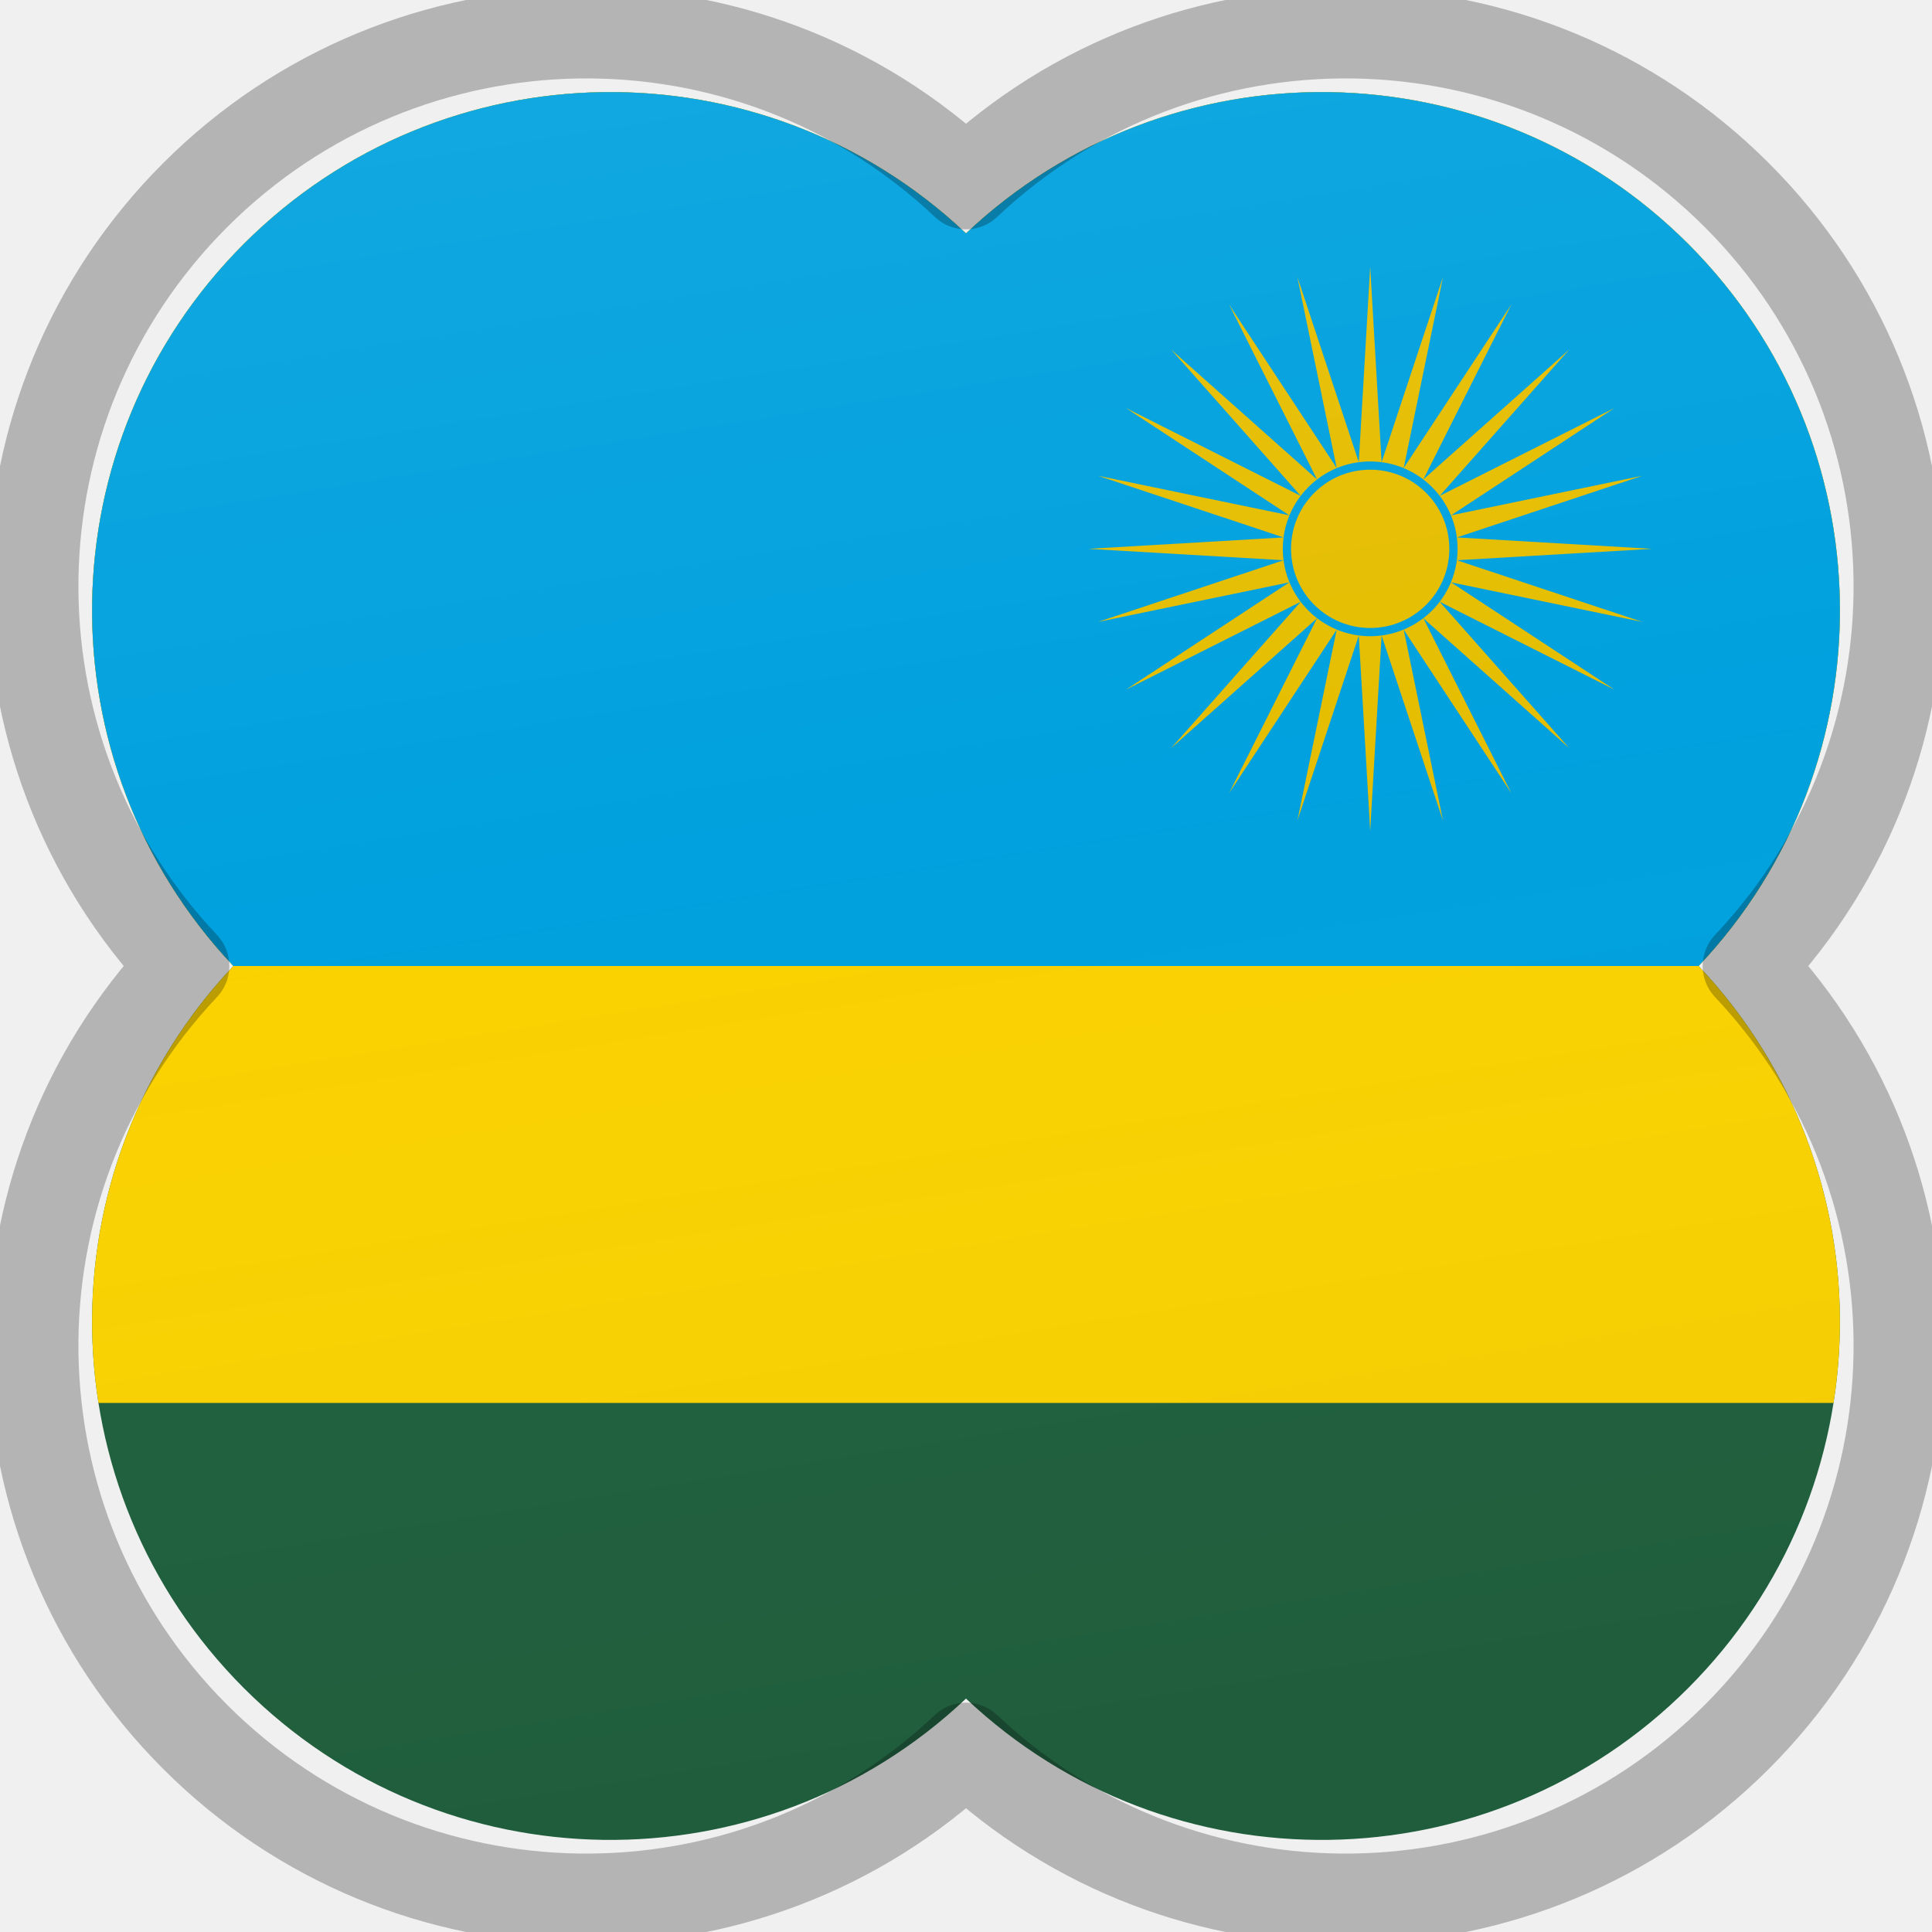
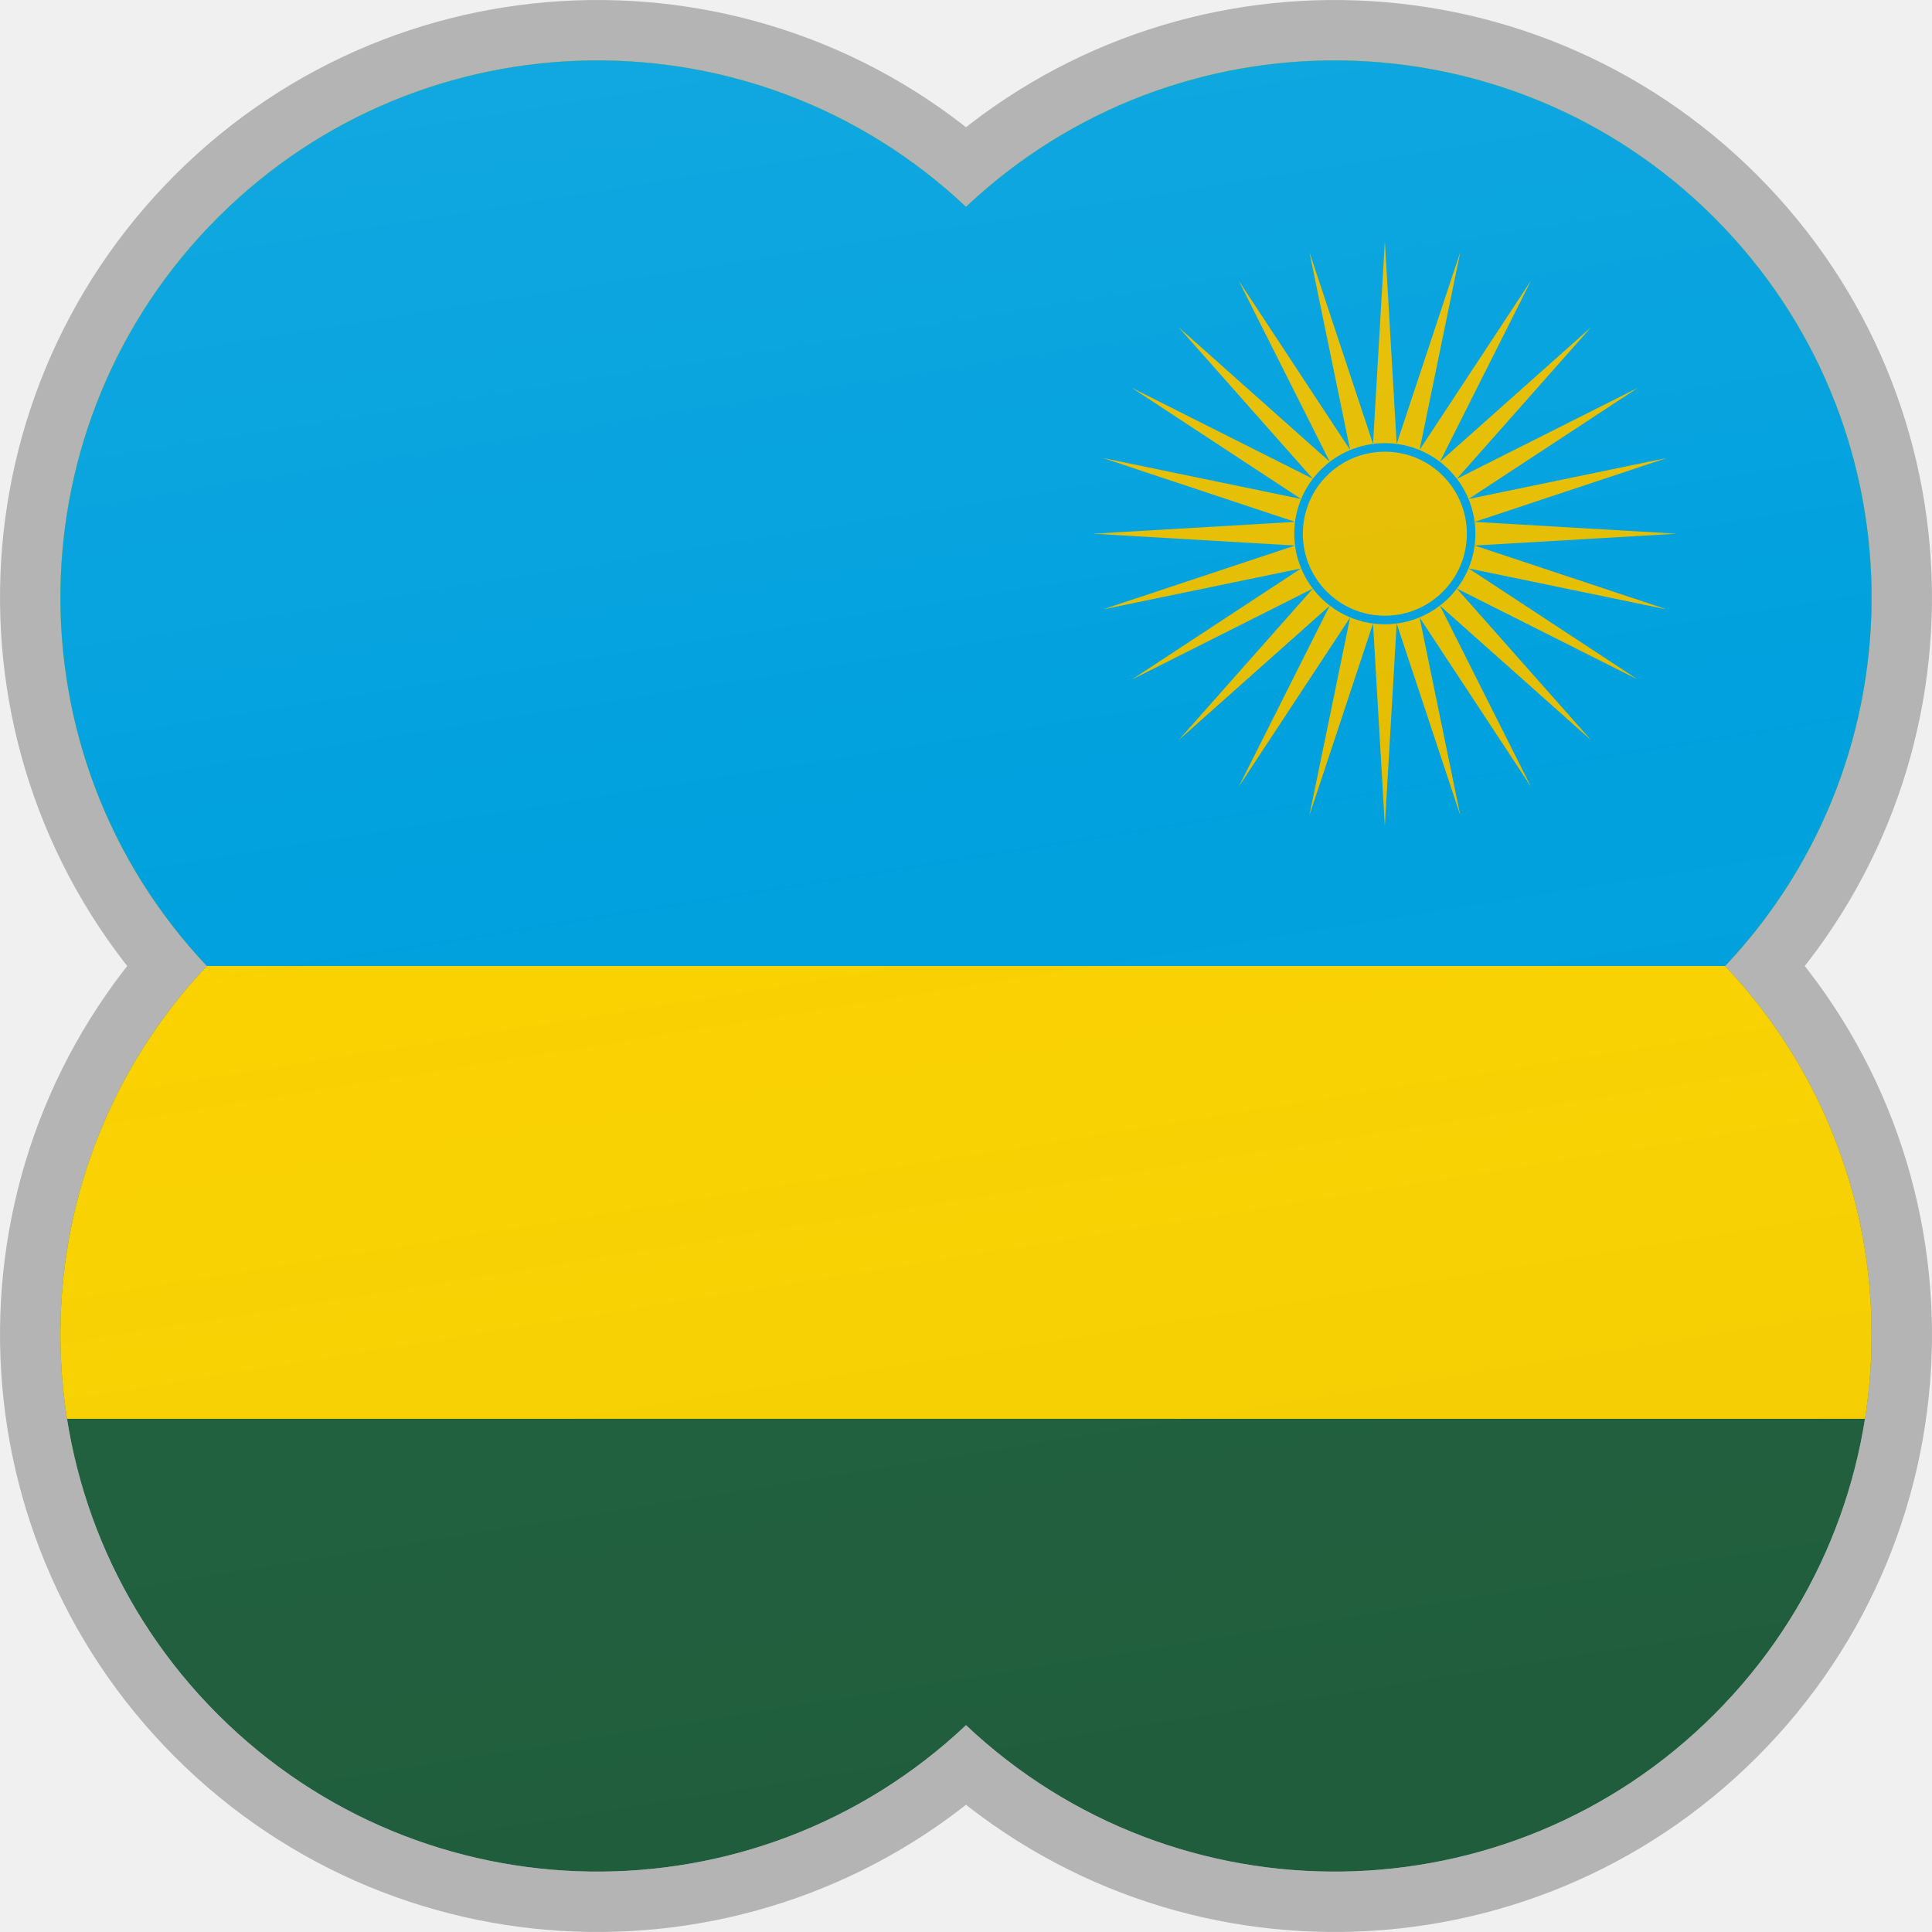
<svg xmlns="http://www.w3.org/2000/svg" xmlns:xlink="http://www.w3.org/1999/xlink" viewBox="0 0 512 512" width="512" height="512" role="img" aria-labelledby="petal-soft-rw-title">
  <defs>
    <path id="petal-soft-rw-shape" d="M 256 54.811 A 142.322 142.322 0 0 1 457.189 256 A 142.322 142.322 0 0 1 256 457.189 A 142.322 142.322 0 0 1 54.811 256 A 142.322 142.322 0 0 1 256 54.811 Z" />
    <clipPath id="petal-soft-rw-clip" clipPathUnits="userSpaceOnUse">
      <path d="M 256 54.811 A 142.322 142.322 0 0 1 457.189 256 A 142.322 142.322 0 0 1 256 457.189 A 142.322 142.322 0 0 1 54.811 256 A 142.322 142.322 0 0 1 256 54.811 Z" />
    </clipPath>
    <linearGradient id="petal-soft-rw-shade" x1="0" y1="0" x2="0.16" y2="1">
      <stop offset="0%" stop-color="#ffffff" stop-opacity=".075" />
      <stop offset="48%" stop-color="#ffffff" stop-opacity="0" />
      <stop offset="100%" stop-color="#151a2b" stop-opacity=".038" />
    </linearGradient>
  </defs>
-   <g transform="translate(8.96, 8.96) scale(0.965)">
-     <g clip-path="url(#petal-soft-rw-clip)">
-       <path d="M 256 54.811 A 142.322 142.322 0 0 1 457.189 256 A 142.322 142.322 0 0 1 256 457.189 A 142.322 142.322 0 0 1 54.811 256 A 142.322 142.322 0 0 1 256 54.811 Z" fill="#fff" />
-       <g transform="translate(16, 16) scale(0.9375)">
-         <path fill="#20603d" d="M0 0h512v512H0z" />
-         <path fill="#fad201" d="M0 0h512v384H0z" />
-         <path fill="#00a1de" d="M0 0h512v256H0z" />
-         <g transform="translate(374.4 133.8)scale(.7111)">
-           <g id="petal-soft-rw-source-rw-b">
-             <path id="petal-soft-rw-source-rw-a" fill="#e5be01" d="M116.1 0 35.7 4.7l76.4 25.4-78.8-16.3L100.6 58l-72-36.2L82 82.1 21.9 28.6l36.2 72-44.3-67.3L30 112 4.7 35.7 0 116.1-1-1z" />
-             <use href="#petal-soft-rw-source-rw-a" xlink:href="#petal-soft-rw-source-rw-a" width="100%" height="100%" transform="scale(1 -1)" />
-           </g>
-           <use href="#petal-soft-rw-source-rw-b" xlink:href="#petal-soft-rw-source-rw-b" width="100%" height="100%" transform="scale(-1 1)" />
-           <circle r="34.3" fill="#e5be01" stroke="#00a1de" stroke-width="3.4" />
+   <path d="M 256 54.811 A 142.322 142.322 0 0 1 457.189 256 A 142.322 142.322 0 0 1 256 457.189 A 142.322 142.322 0 0 1 54.811 256 A 142.322 142.322 0 0 1 256 54.811 Z" fill="none" stroke="currentColor" stroke-width="32" stroke-opacity="0.25" stroke-linejoin="round" />
+   <g clip-path="url(#petal-soft-rw-clip)">
+     <path d="M 256 54.811 A 142.322 142.322 0 0 1 457.189 256 A 142.322 142.322 0 0 1 256 457.189 A 142.322 142.322 0 0 1 54.811 256 A 142.322 142.322 0 0 1 256 54.811 Z" fill="#fff" />
+     <g transform="translate(16, 16) scale(0.9375)">
+       <path fill="#20603d" d="M0 0h512v512H0z" />
+       <path fill="#fad201" d="M0 0h512v384H0z" />
+       <path fill="#00a1de" d="M0 0h512v256H0z" />
+       <g transform="translate(374.4 133.8)scale(.7111)">
+         <g id="petal-soft-rw-source-rw-b">
+           <path id="petal-soft-rw-source-rw-a" fill="#e5be01" d="M116.1 0 35.7 4.7l76.4 25.4-78.8-16.3L100.6 58l-72-36.2L82 82.1 21.9 28.6l36.2 72-44.3-67.3L30 112 4.7 35.7 0 116.1-1-1z" />
+           <use href="#petal-soft-rw-source-rw-a" xlink:href="#petal-soft-rw-source-rw-a" width="100%" height="100%" transform="scale(1 -1)" />
        </g>
+         <use href="#petal-soft-rw-source-rw-b" xlink:href="#petal-soft-rw-source-rw-b" width="100%" height="100%" transform="scale(-1 1)" />
+         <circle r="34.3" fill="#e5be01" stroke="#00a1de" stroke-width="3.4" />
      </g>
-       <path d="M 256 54.811 A 142.322 142.322 0 0 1 457.189 256 A 142.322 142.322 0 0 1 256 457.189 A 142.322 142.322 0 0 1 54.811 256 A 142.322 142.322 0 0 1 256 54.811 Z" fill="url(#petal-soft-rw-shade)" />
    </g>
+     <path d="M 256 54.811 A 142.322 142.322 0 0 1 457.189 256 A 142.322 142.322 0 0 1 256 457.189 A 142.322 142.322 0 0 1 54.811 256 A 142.322 142.322 0 0 1 256 54.811 Z" fill="url(#petal-soft-rw-shade)" />
  </g>
-   <path d="M 256 48.775 A 146.591 146.591 0 0 1 463.225 256 A 146.591 146.591 0 0 1 256 463.225 A 146.591 146.591 0 0 1 48.775 256 A 146.591 146.591 0 0 1 256 48.775 Z" fill="none" stroke="currentColor" stroke-width="24" stroke-opacity="0.25" stroke-linejoin="round" />
</svg>
